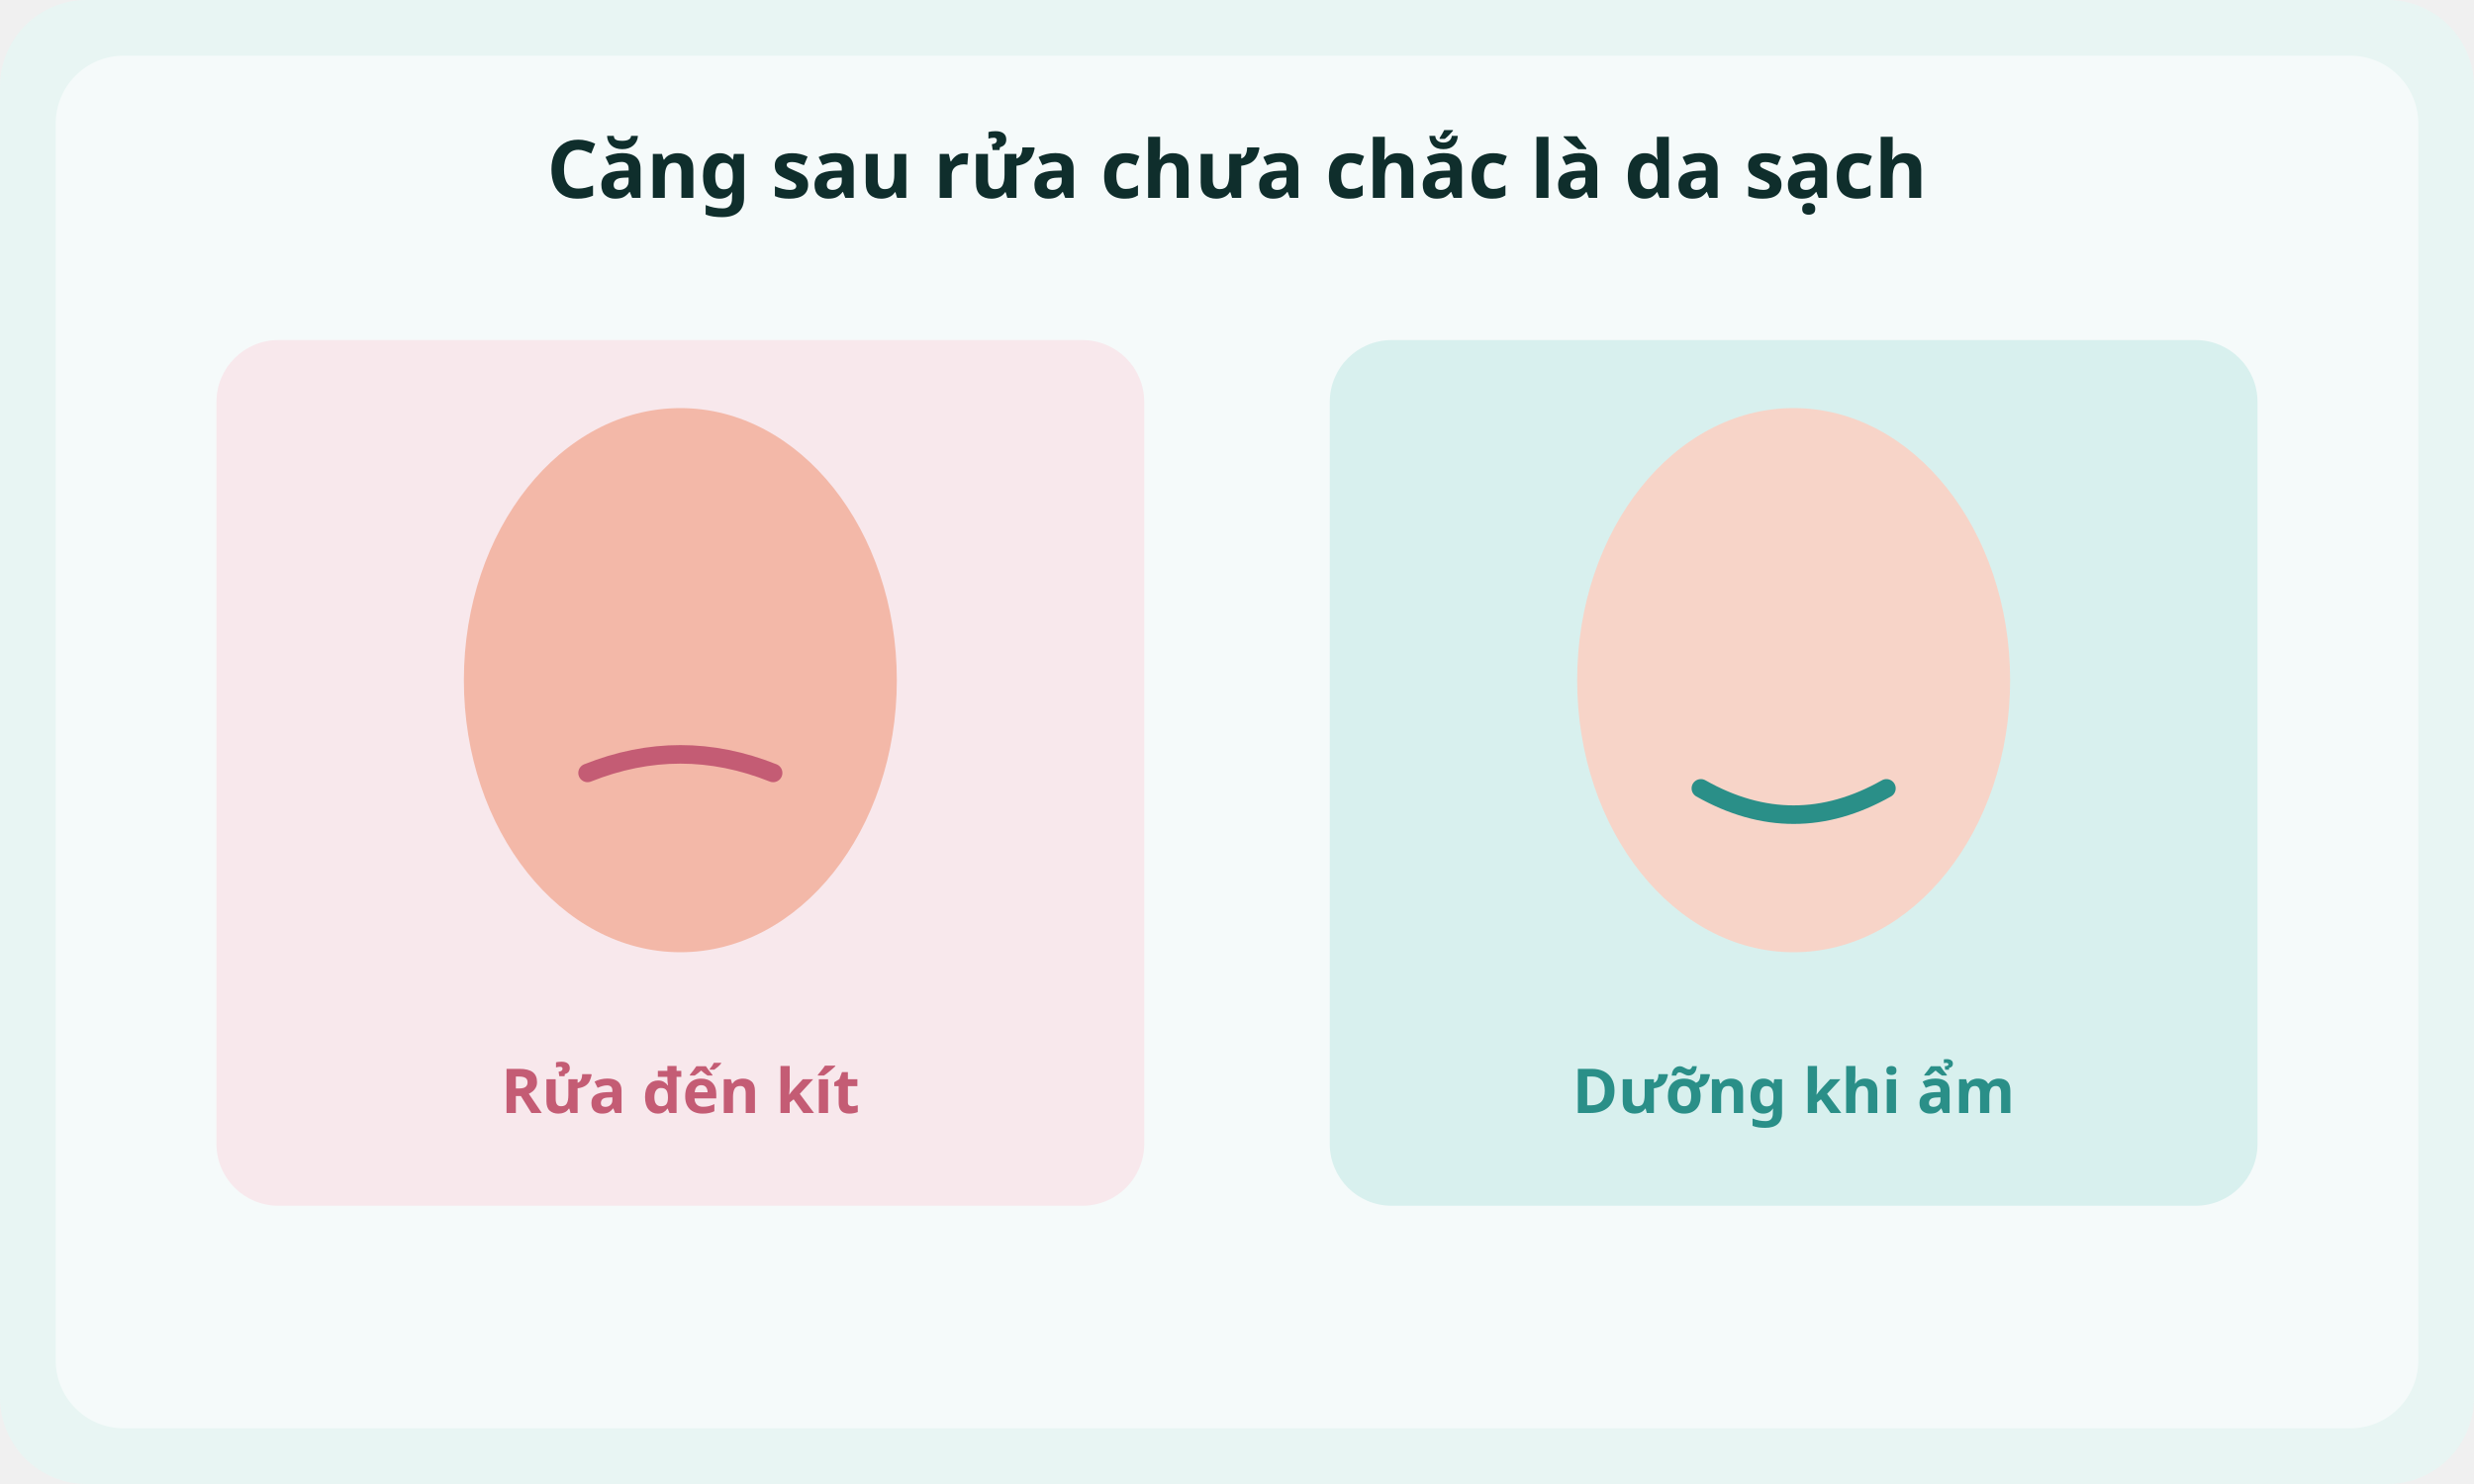
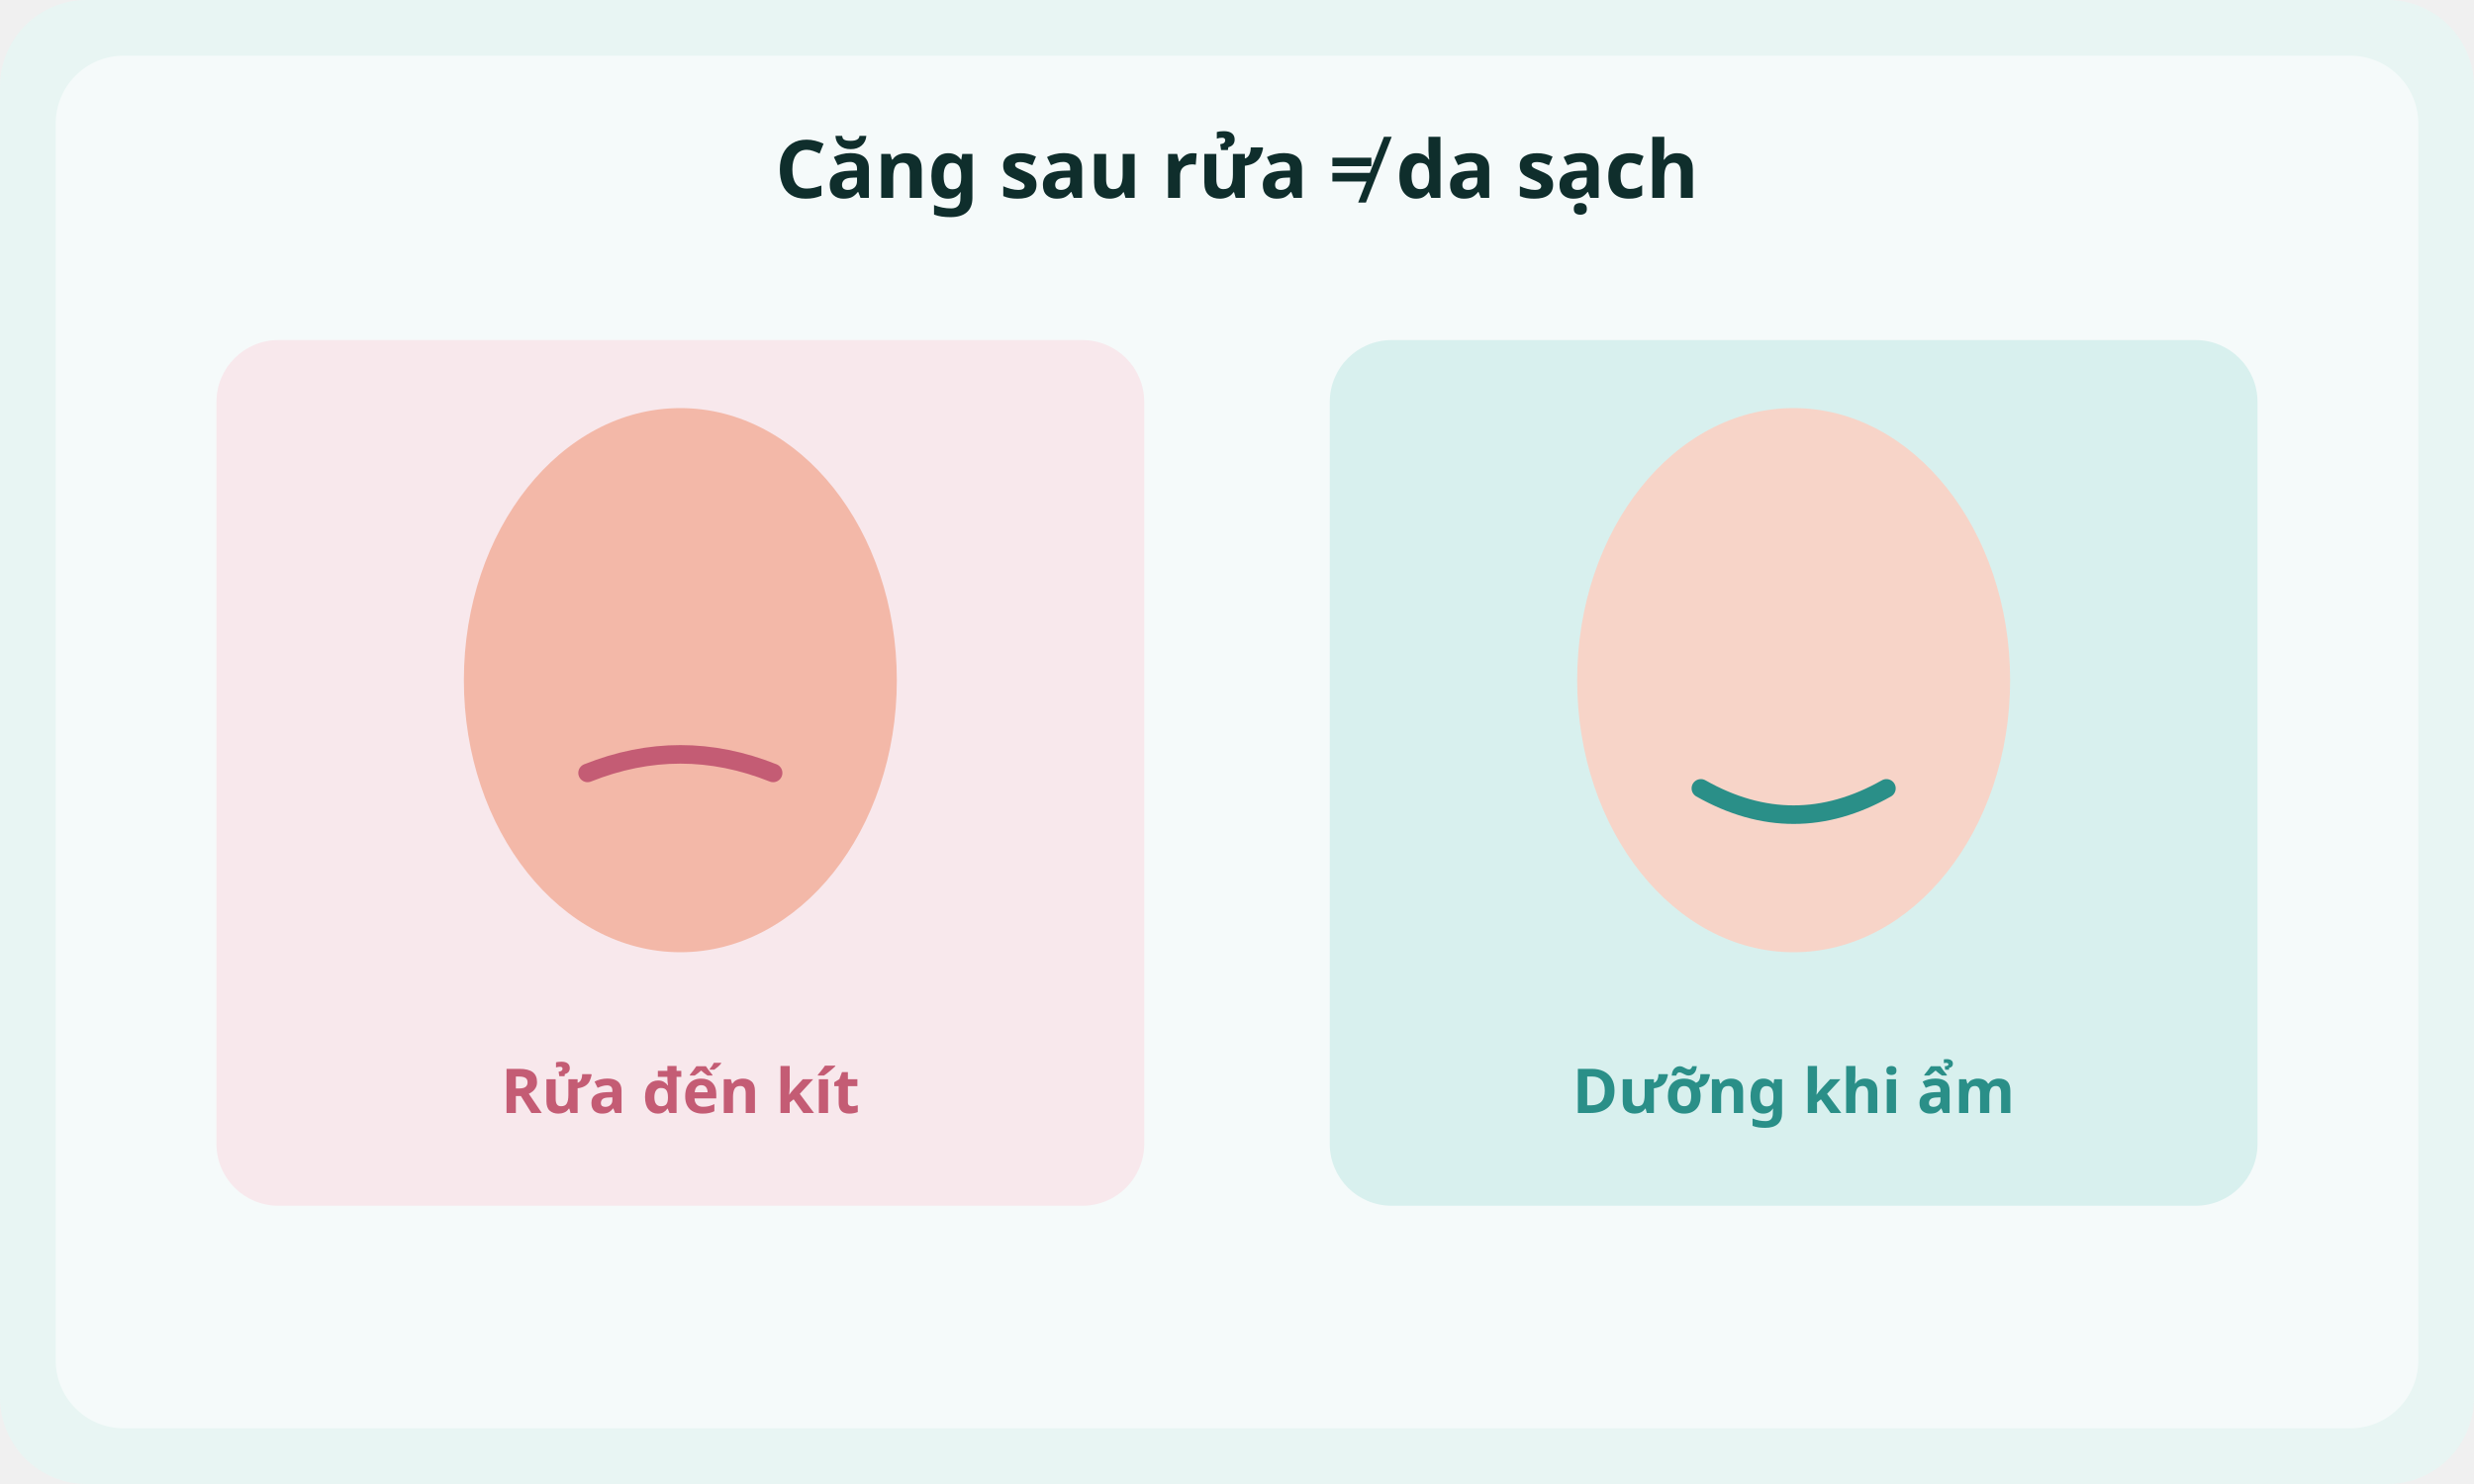
<svg xmlns="http://www.w3.org/2000/svg" viewBox="0 0 800 480" width="800" height="480" role="img">
  <rect width="800" height="480" rx="28" fill="#E8F5F3" />
  <rect x="18" y="18" width="764" height="444" rx="22" fill="#FFFFFF" opacity="0.55" />
-   <text x="400" y="64" text-anchor="middle" font-family="ui-sans-serif, system-ui, sans-serif" font-size="26" font-weight="700" fill="#0F2E2C">Căng sau rửa chưa chắc là da sạch</text>
+   <text x="400" y="64" text-anchor="middle" font-family="ui-sans-serif, system-ui, sans-serif" font-size="26" font-weight="700" fill="#0F2E2C">Căng sau rửa ≠ da sạch</text>
  <rect x="70" y="110" width="300" height="280" rx="20" fill="#F8E8EC" />
  <ellipse cx="220" cy="220" rx="70" ry="88" fill="#F3B8A8" />
  <path d="M190 250 Q220 238 250 250" fill="none" stroke="#C45C74" stroke-width="6" stroke-linecap="round" />
  <text x="220" y="360" text-anchor="middle" font-family="ui-sans-serif, system-ui, sans-serif" font-size="20" font-weight="700" fill="#C45C74">Rửa đến kít</text>
  <rect x="430" y="110" width="300" height="280" rx="20" fill="#D8F0EE" />
  <ellipse cx="580" cy="220" rx="70" ry="88" fill="#F7D4C8" />
  <path d="M550 255 Q580 272 610 255" fill="none" stroke="#2A8F88" stroke-width="6" stroke-linecap="round" />
  <text x="580" y="360" text-anchor="middle" font-family="ui-sans-serif, system-ui, sans-serif" font-size="20" font-weight="700" fill="#2A8F88">Dưỡng khi ẩm</text>
</svg>
